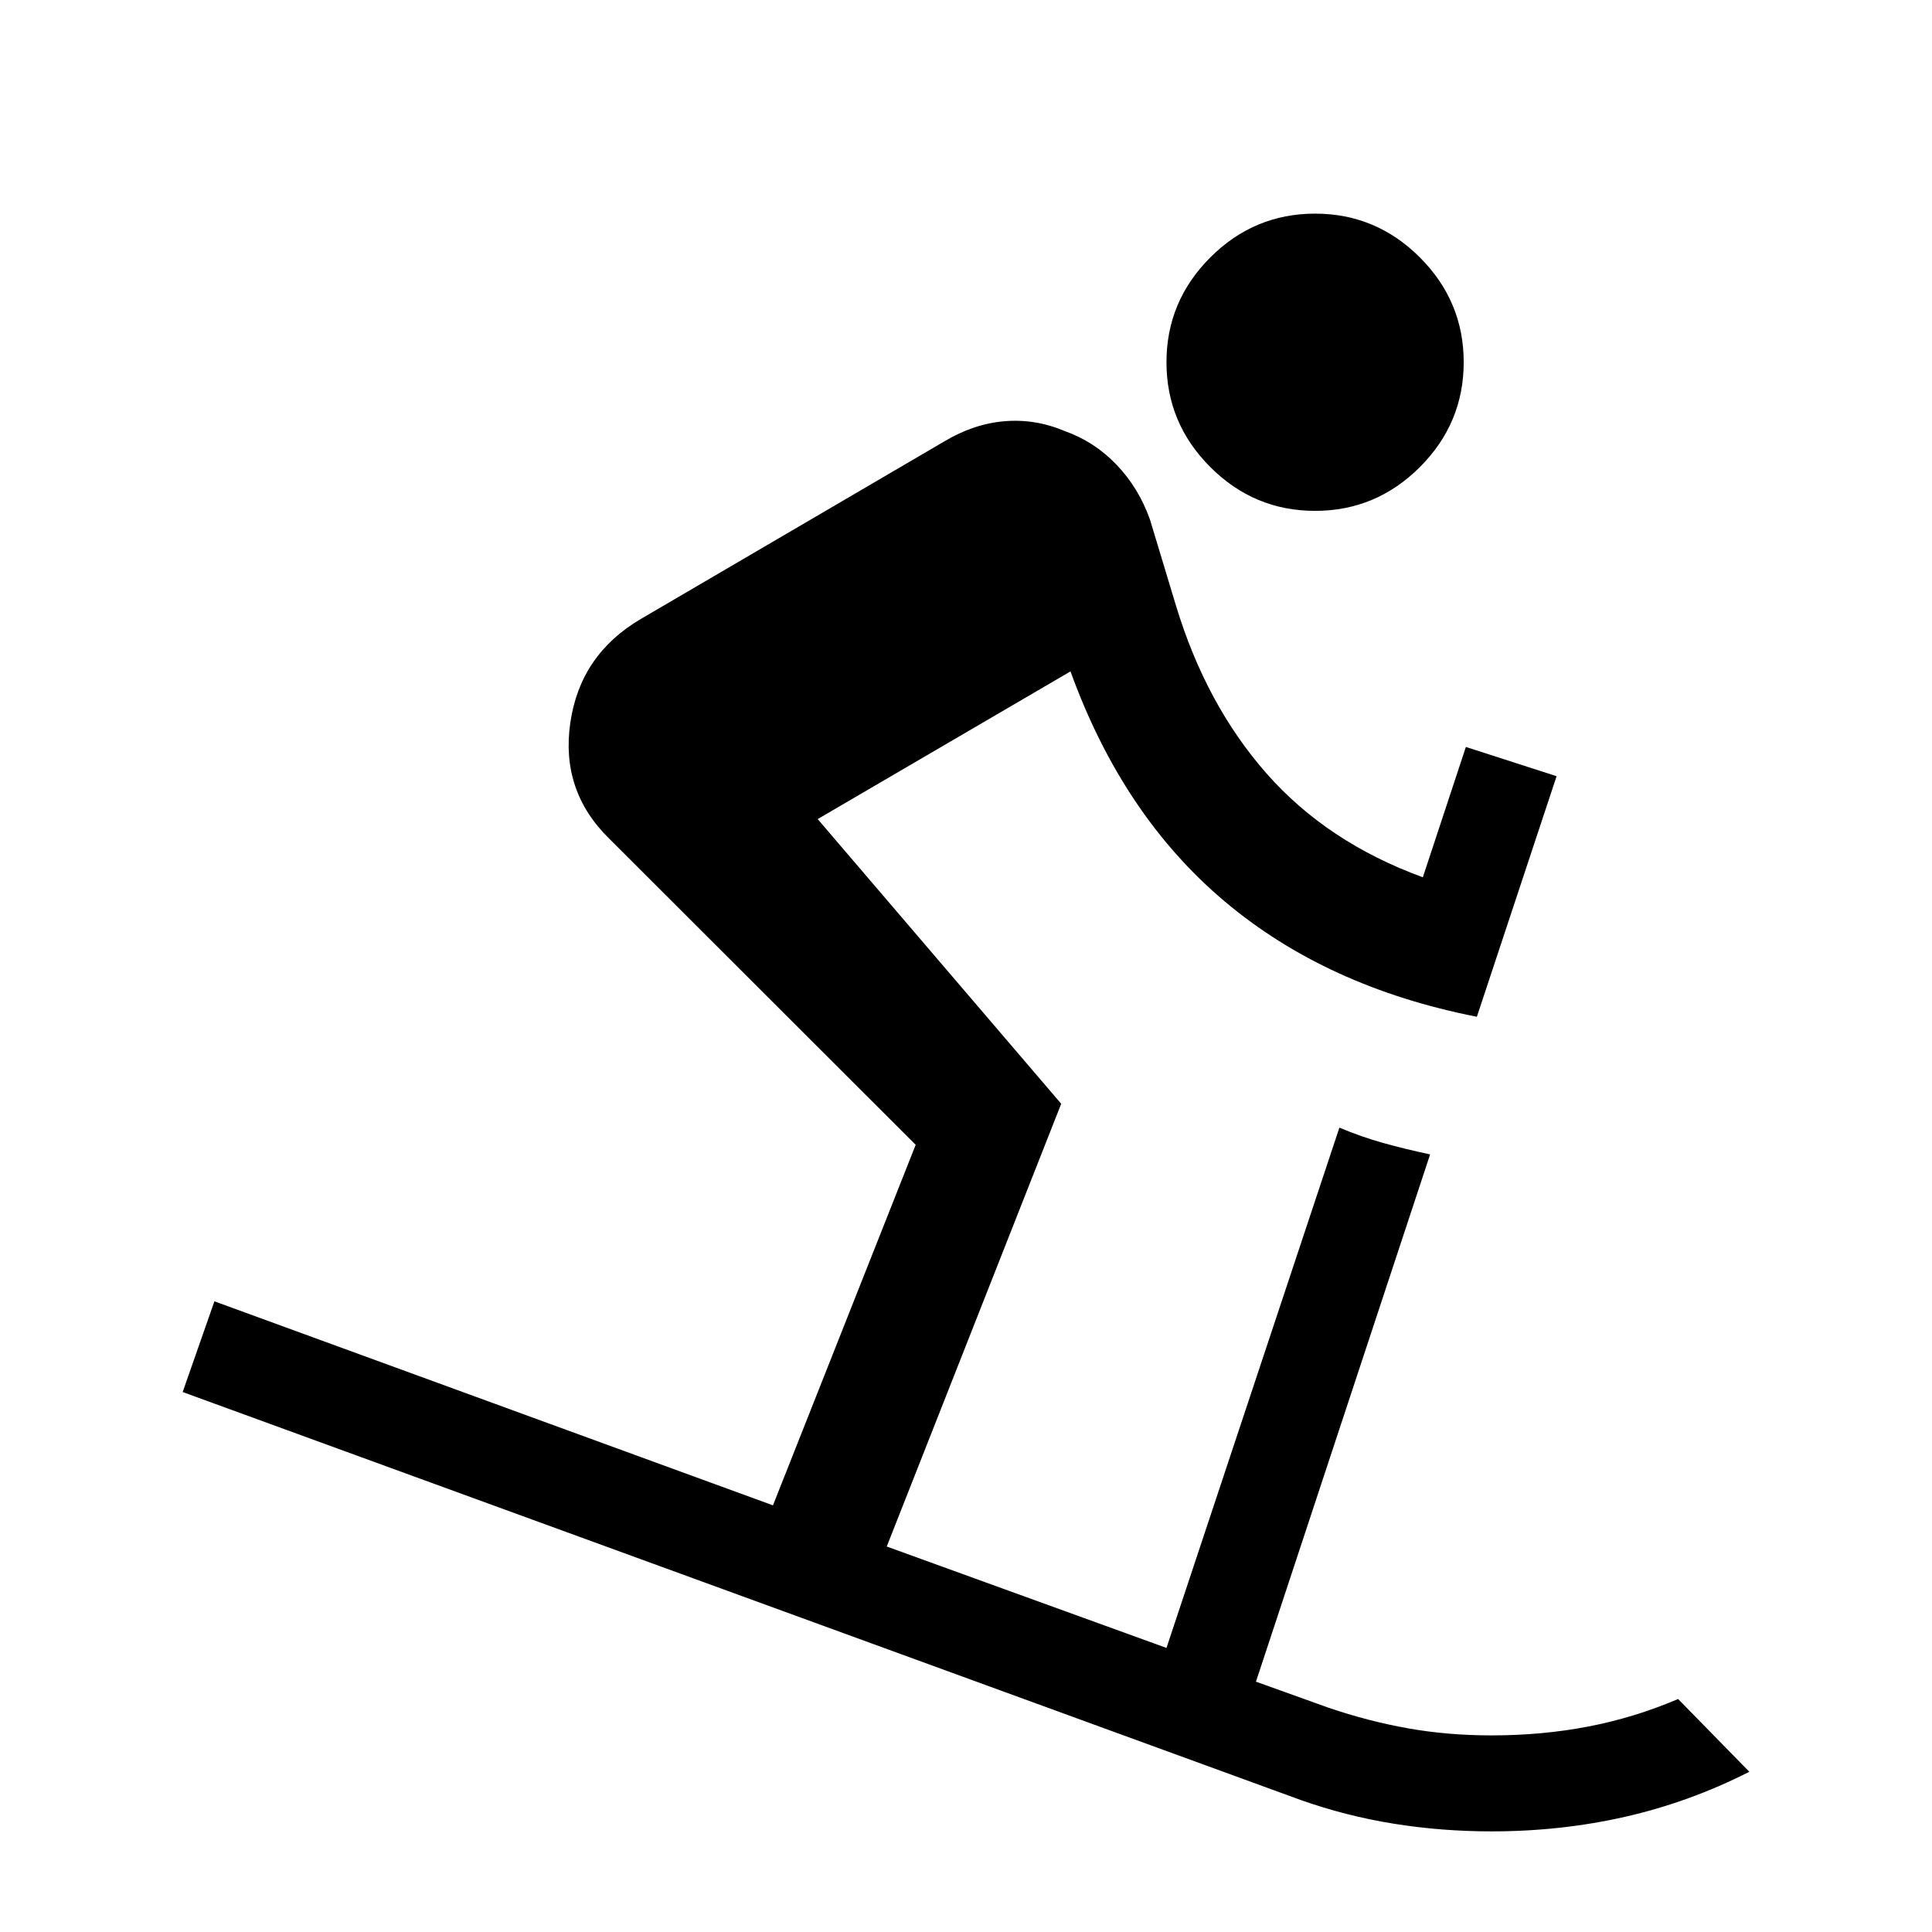
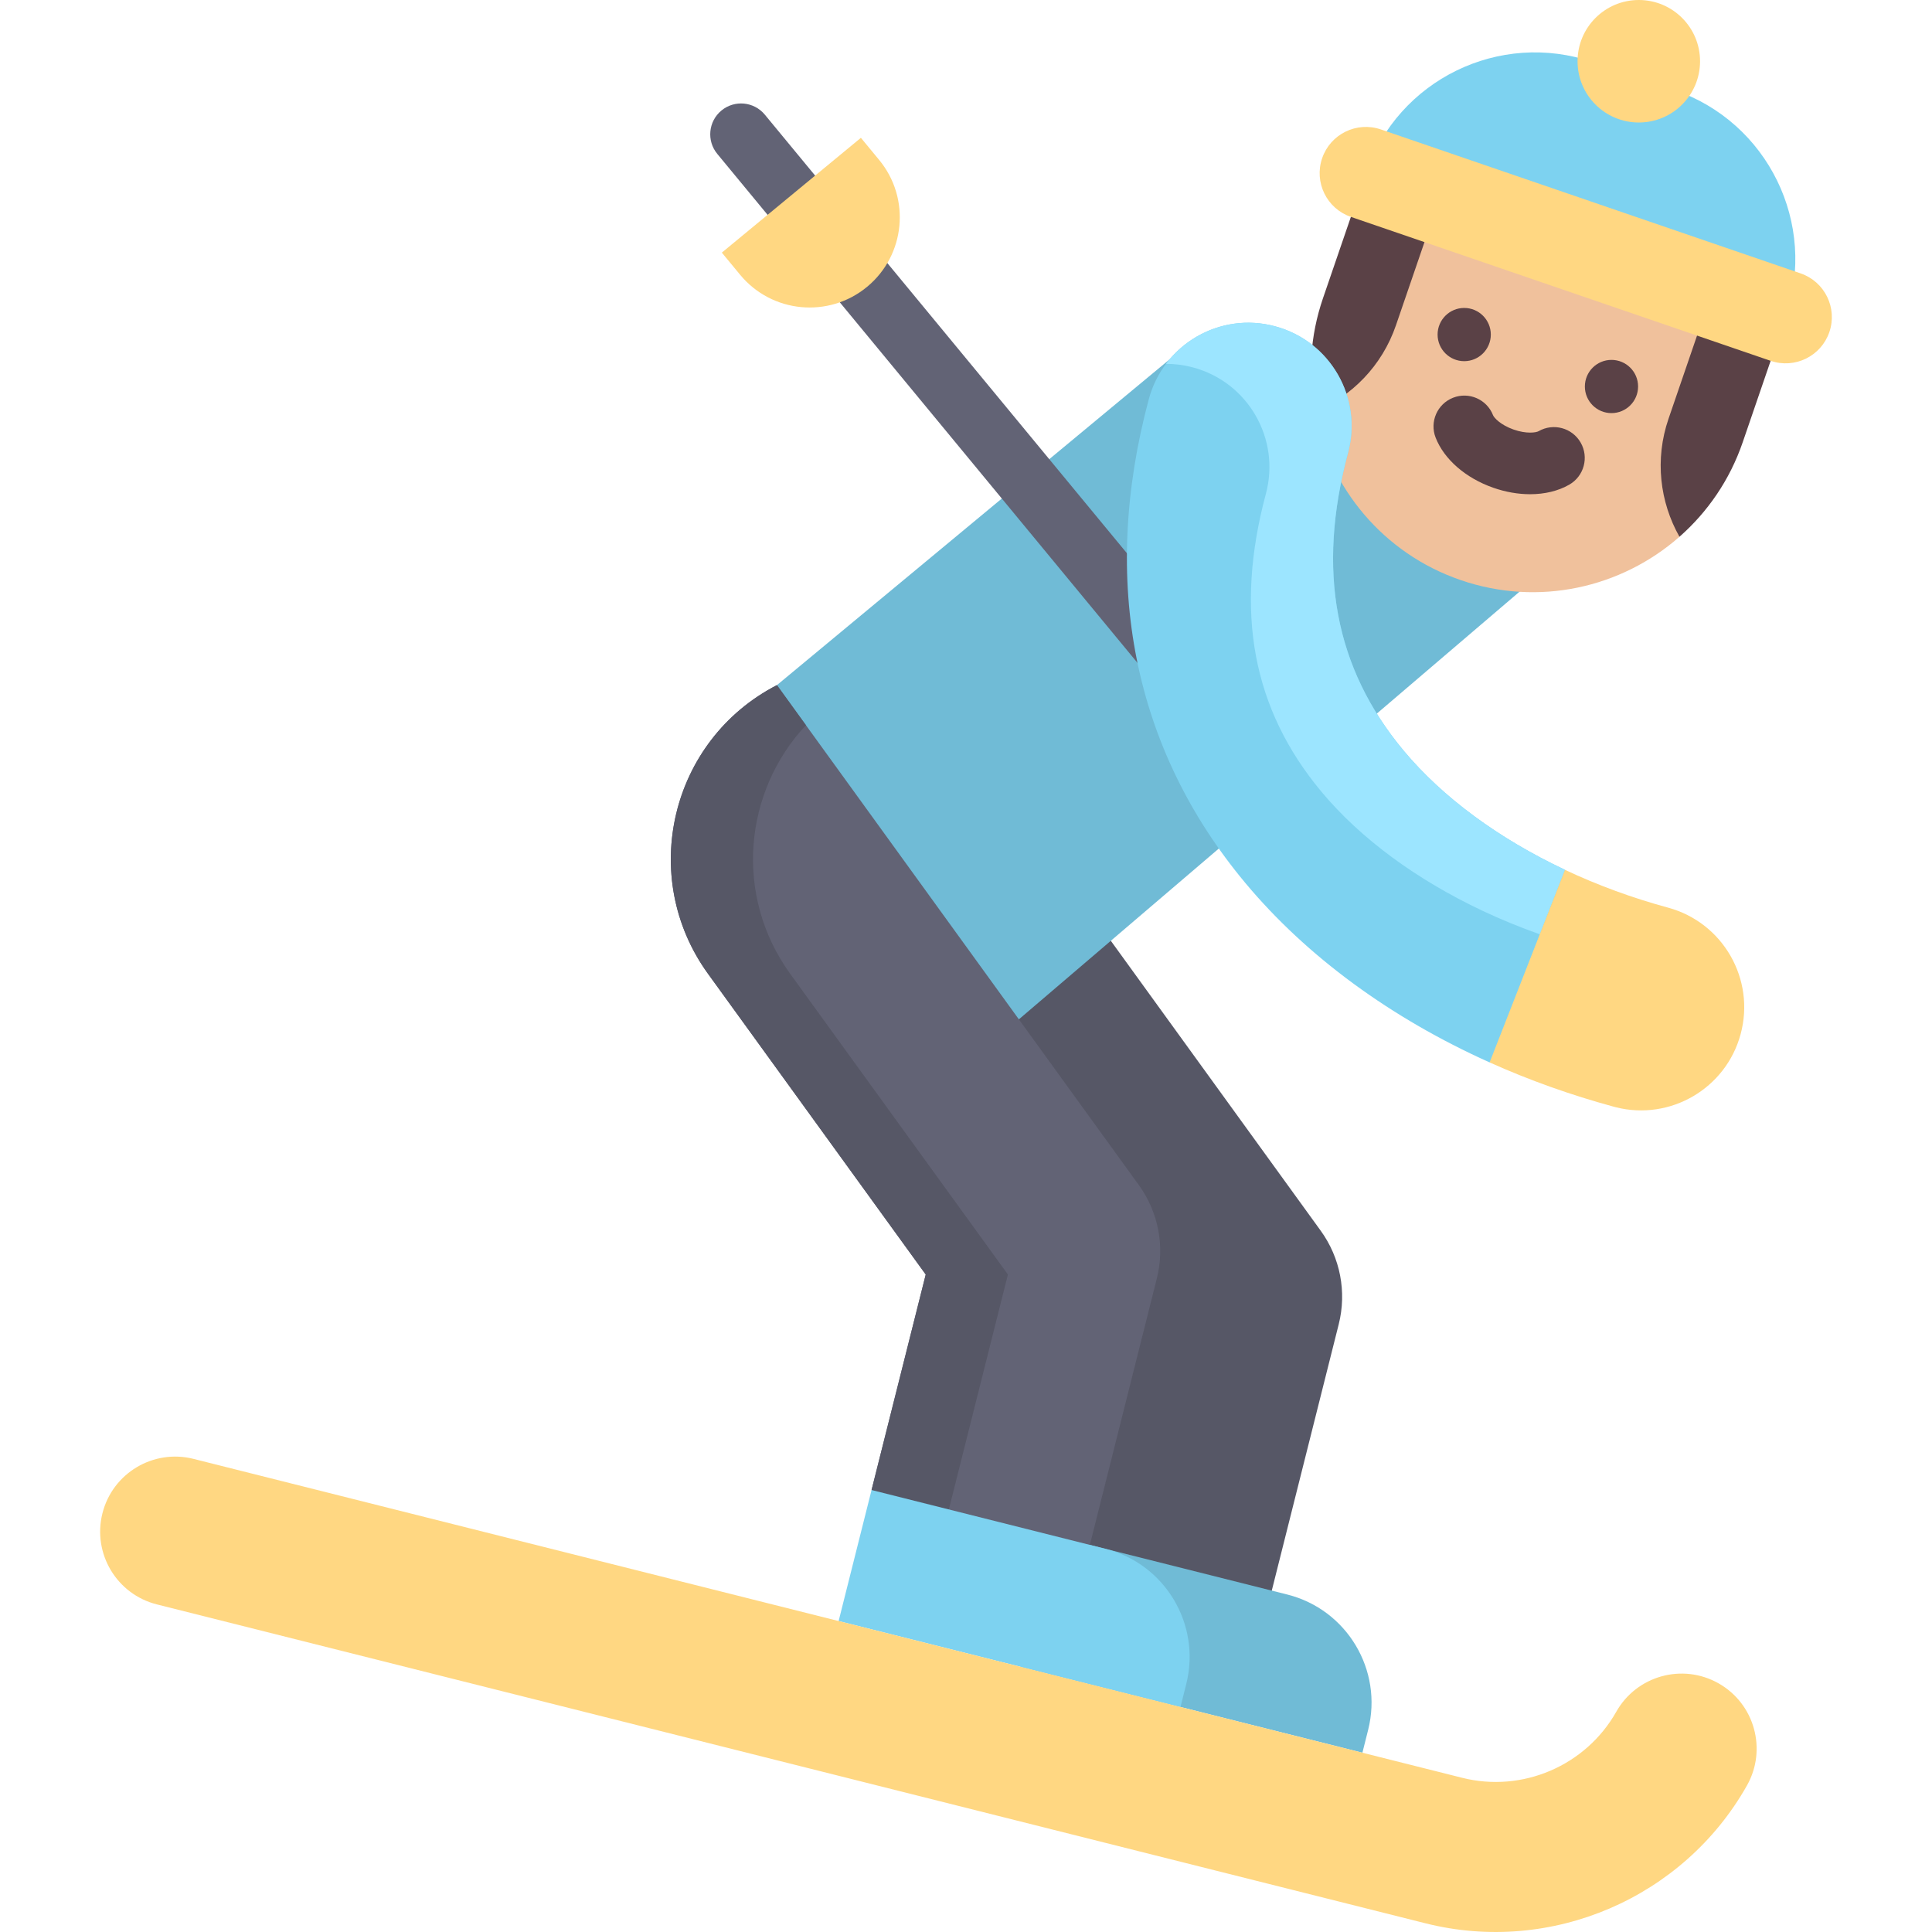
- <svg xmlns="http://www.w3.org/2000/svg" height="24" viewBox="0 -960 960 960" width="24">
-   <path d="M741.154-50q-24.846 0-48.577-3.808-23.731-3.808-46.346-11.808L90.77-268.308l15.769-45.076L384.078-212l70.923-179.154-152.232-152.077Q278.462-567 283.385-600.884q4.923-33.884 35.076-51.576l150.54-88.078q14.692-8.846 30.076-10.154 15.385-1.307 30.077 4.923 14.692 5.231 25.653 16.693 10.962 11.461 16.577 27.153l13 43q14.923 49.154 45 83.308 30.077 34.154 77.616 51.539l21.385-64.769 45.076 14.538-39.615 119.537q-74.769-14.693-125.423-57.423-50.653-42.731-76.499-114.192L406.307-553l121 141.462-86.692 219.999 139.001 50.385 85.923-258.538q10.923 4.615 21.846 7.654 10.922 3.038 23.23 5.653l-86.539 262 36.001 12.924q19.923 6.769 39.615 10.269 19.693 3.5 41.462 3.5 25.231 0 48.154-4.423 22.923-4.423 44.538-13.654l35.384 36.153q-29.692 15.077-61.615 22.346Q775.692-50 741.154-50Zm-87.693-656.154q-30.307 0-52.077-21.769-21.769-21.77-21.769-52.077t21.769-52.077q21.77-21.769 52.077-21.769 30.308 0 52.077 21.769 21.769 21.77 21.769 52.077t-21.769 52.077q-21.769 21.769-52.077 21.769Z" />
+ <svg xmlns="http://www.w3.org/2000/svg" height="800px" width="800px" version="1.1" id="Layer_1" viewBox="0 0 511.995 511.995" xml:space="preserve">
+   <path style="fill:#565766;" d="M350.01,326.166l-95.909-132.485l0,0c-28.22,14.538-36.871,50.791-18.256,76.506l57.69,79.69  l-18.719,74.465l57.85,14.542l22.11-87.956C356.926,342.374,355.181,333.309,350.01,326.166z" />
+   <polygon style="fill:#70BBD6;" points="402.877,156.642 347.174,99.398 313.372,92.393 188.705,195.819 257.238,281.041 " />
+   <path style="fill:#F0C19C;" d="M381.469,52.577l-33.013,56.537l0.023,0.119c3.864,19.998,18.011,37.432,38.659,44.513  c20.654,7.083,42.528,1.998,57.851-11.428l0.081-0.072l8.631-64.898L381.469,52.577z" />
+   <path style="fill:#7DD2F0;" d="M443.77,23.876l-21.643-7.421c-24.742-8.484-51.676,4.694-60.16,29.435l0,0l111.238,38.147l0,0  C481.69,59.295,468.511,32.36,443.77,23.876z" />
+   <g>
+     <circle style="fill:#5A4146;" cx="388.025" cy="88.661" r="7.052" />
+     <circle style="fill:#5A4146;" cx="427.054" cy="102.426" r="7.052" />
+     <path style="fill:#5A4146;" d="M405.485,130.972c-3.165,0-6.505-0.573-9.793-1.729c-7.298-2.566-12.996-7.526-15.239-13.267   c-1.642-4.201,0.432-8.938,4.635-10.579c4.199-1.642,8.938,0.432,10.579,4.634c0.268,0.686,2.011,2.595,5.443,3.802   c3.432,1.207,5.987,0.808,6.624,0.44c3.909-2.249,8.904-0.903,11.151,3.008c2.249,3.909,0.903,8.902-3.008,11.152   C412.942,130.121,409.343,130.972,405.485,130.972z" />
+   </g>
+   <path style="fill:#70BBD6;" d="M341.13,422.558l-61.952-15.574l-8.729,34.726l90.598,22.774l1.528-6.079  C366.553,442.586,356.951,426.535,341.13,422.558z" />
+   <path style="fill:#626375;" d="M301.8,314.047l-95.909-132.485l0,0c-28.22,14.538-36.871,50.791-18.256,76.506l57.69,79.69  l-14.356,57.11l24.404,24.586l29.085,7.311l22.11-87.956C308.716,330.256,306.972,321.19,301.8,314.047z" />
+   <path style="fill:#565766;" d="M248.386,412.222l18.719-74.465l-57.69-79.69c-15.021-20.75-12.279-48.356,4.165-65.884  l-7.689-10.621l0,0c-28.22,14.538-36.871,50.791-18.256,76.506l57.69,79.69l-14.356,57.11l53.488,31.897l1.295-5.15L248.386,412.222  z" />
+   <path style="fill:#7DD2F0;" d="M292.921,410.44l-61.952-15.574l-8.729,34.726l90.598,22.774l1.528-6.079  C318.343,430.467,308.742,414.417,292.921,410.44z" />
+   <path style="fill:#626375;" d="M309.47,180.722c-2.352,0-4.688-1.012-6.302-2.967L190.088,40.787  c-2.872-3.478-2.381-8.626,1.099-11.499c3.478-2.873,8.626-2.381,11.499,1.099l113.079,136.967  c2.873,3.478,2.381,8.626-1.098,11.499C313.143,180.11,311.302,180.722,309.47,180.722z" />
+   <g>
+     <path style="fill:#FFD782;" d="M229.77,76.023L229.77,76.023c10.175-8.402,11.615-23.461,3.214-33.637l-4.841-5.863l-36.851,30.423   l4.841,5.863C204.534,82.985,219.594,84.425,229.77,76.023z" />
+     <path style="fill:#FFD782;" d="M377.806,509.701l-336.227-84.52c-10.649-2.677-17.113-13.481-14.436-24.131   s13.482-17.113,24.131-14.436l336.227,84.52c15.948,4.009,32.736-3.192,40.824-17.509c5.401-9.562,17.537-12.937,27.091-7.534   c9.562,5.401,12.935,17.53,7.534,27.091C446.08,503.046,411.068,518.062,377.806,509.701z" />
+     <circle style="fill:#FFD782;" cx="434.296" cy="16.232" r="16.232" />
+   </g>
+   <g>
+     <path style="fill:#5A4146;" d="M369.937,86.206c-3.697,10.781-11.731,18.838-21.48,22.909c-1.858-9.717-1.302-20.032,2.137-30.06   l11.373-33.165l19.503,6.689L369.937,86.206z" />
+     <path style="fill:#5A4146;" d="M442.171,110.976c-3.697,10.781-2.299,22.073,2.901,31.27c7.43-6.532,13.322-15.017,16.761-25.046   l11.373-33.165l-19.503-6.689L442.171,110.976z" />
+   </g>
+   <path style="fill:#FFD782;" d="M477.178,72.45L365.941,34.303c-6.398-2.194-13.364,1.214-15.559,7.613  c-2.194,6.399,1.214,13.365,7.612,15.559l111.238,38.147c6.399,2.194,13.364-1.214,15.559-7.613  C486.986,81.611,483.577,74.645,477.178,72.45z" />
+   <path style="fill:#7DD2F0;" d="M414.625,230.457c-17.403-8.209-32.271-19.092-42.625-31.502  c-18.3-21.933-23.125-47.769-14.749-78.987c3.913-14.584-4.739-29.578-19.322-33.491c-14.621-3.944-29.578,4.738-33.491,19.322  c-12.953,48.282-4.109,92.61,25.577,128.187c16.278,19.508,38.606,35.818,64.659,47.524l0.087,0.038l19.974-20.49v-30.543  L414.625,230.457z" />
+   <path style="fill:#9CE5FF;" d="M414.734,230.514l-0.11-0.058c-17.403-8.209-32.271-19.092-42.625-31.502  c-18.3-21.933-23.125-47.769-14.749-78.987c3.913-14.584-4.739-29.578-19.322-33.491c-11.114-2.998-22.418,1.305-28.921,9.945  c2.357,0,4.753,0.302,7.142,0.945c14.584,3.913,23.235,18.907,19.322,33.491c-8.376,31.218-3.551,57.054,14.749,78.987  c10.355,12.41,25.223,23.292,42.625,31.502l0.11,0.058c4.848,2.283,9.897,4.349,15.094,6.191L414.734,230.514z" />
+   <path style="fill:#FFD782;" d="M442.047,240.531c-9.565-2.595-18.744-5.983-27.312-10.016l-19.974,51.034  c10.442,4.687,21.48,8.638,32.97,11.755c0.168,0.046,0.335,0.089,0.502,0.132c14.413,3.623,29.135-4.954,33.042-19.359  C465.228,259.503,456.619,244.485,442.047,240.531z" />
</svg>
